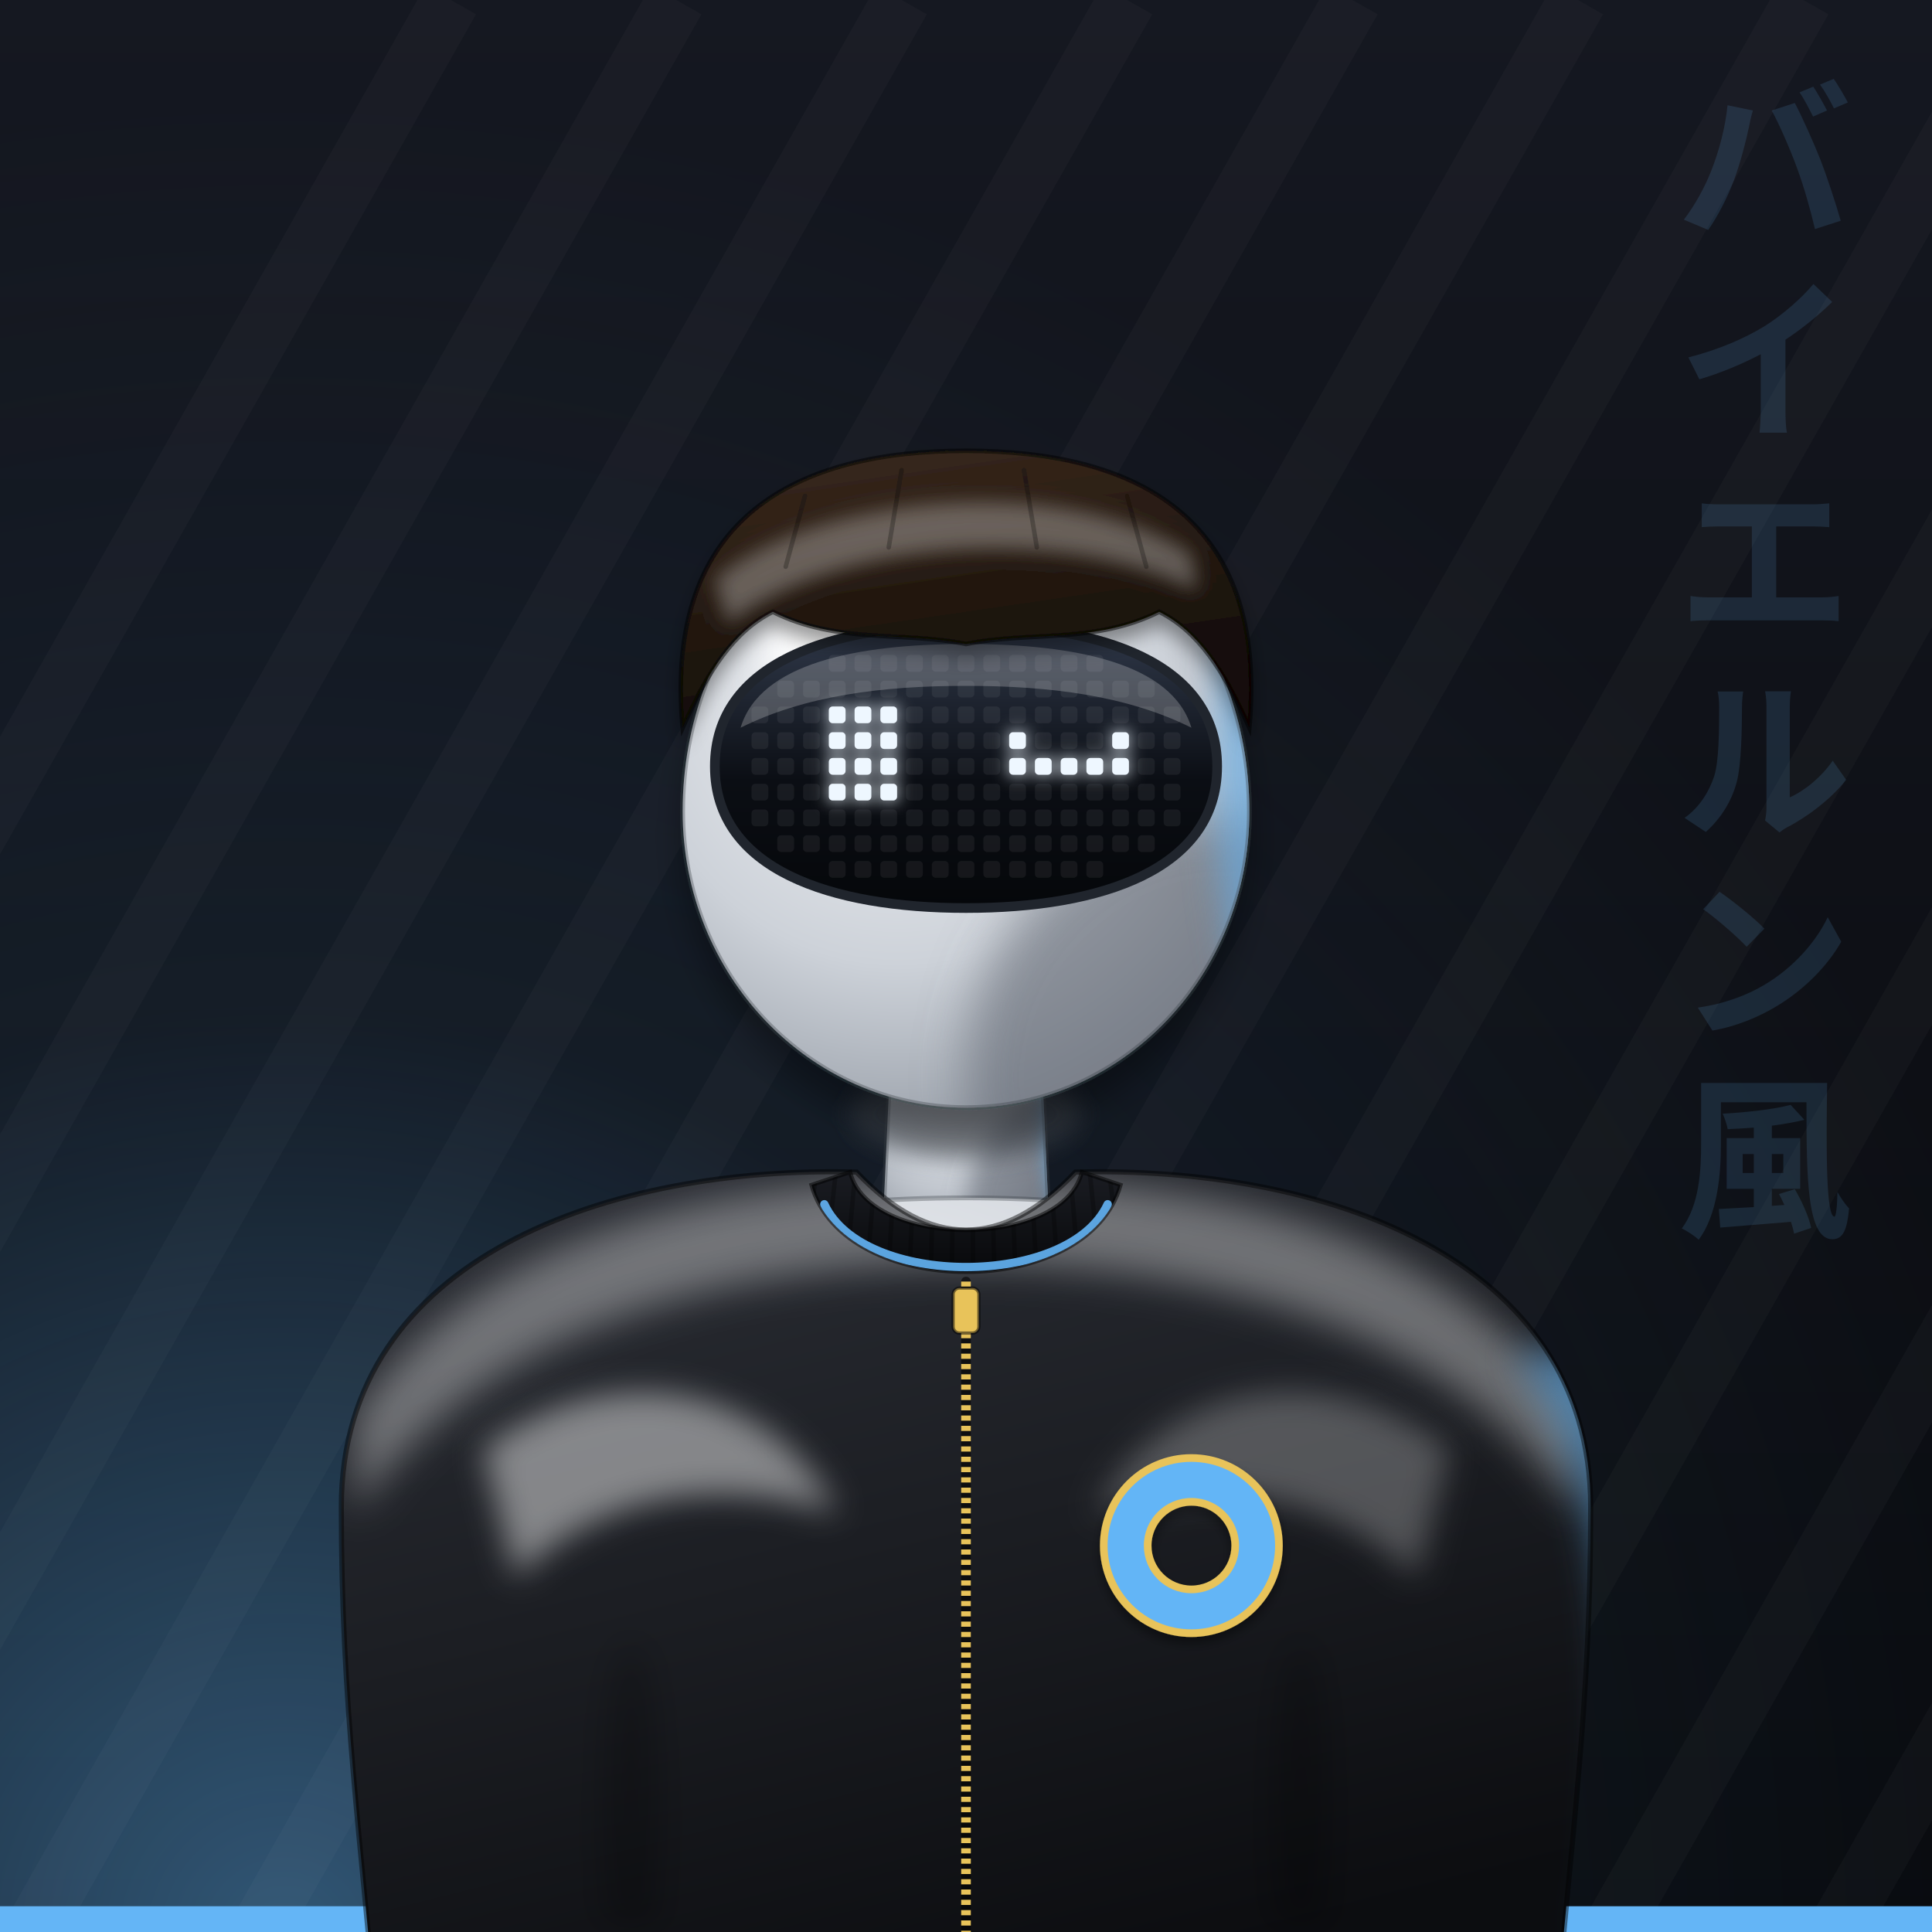
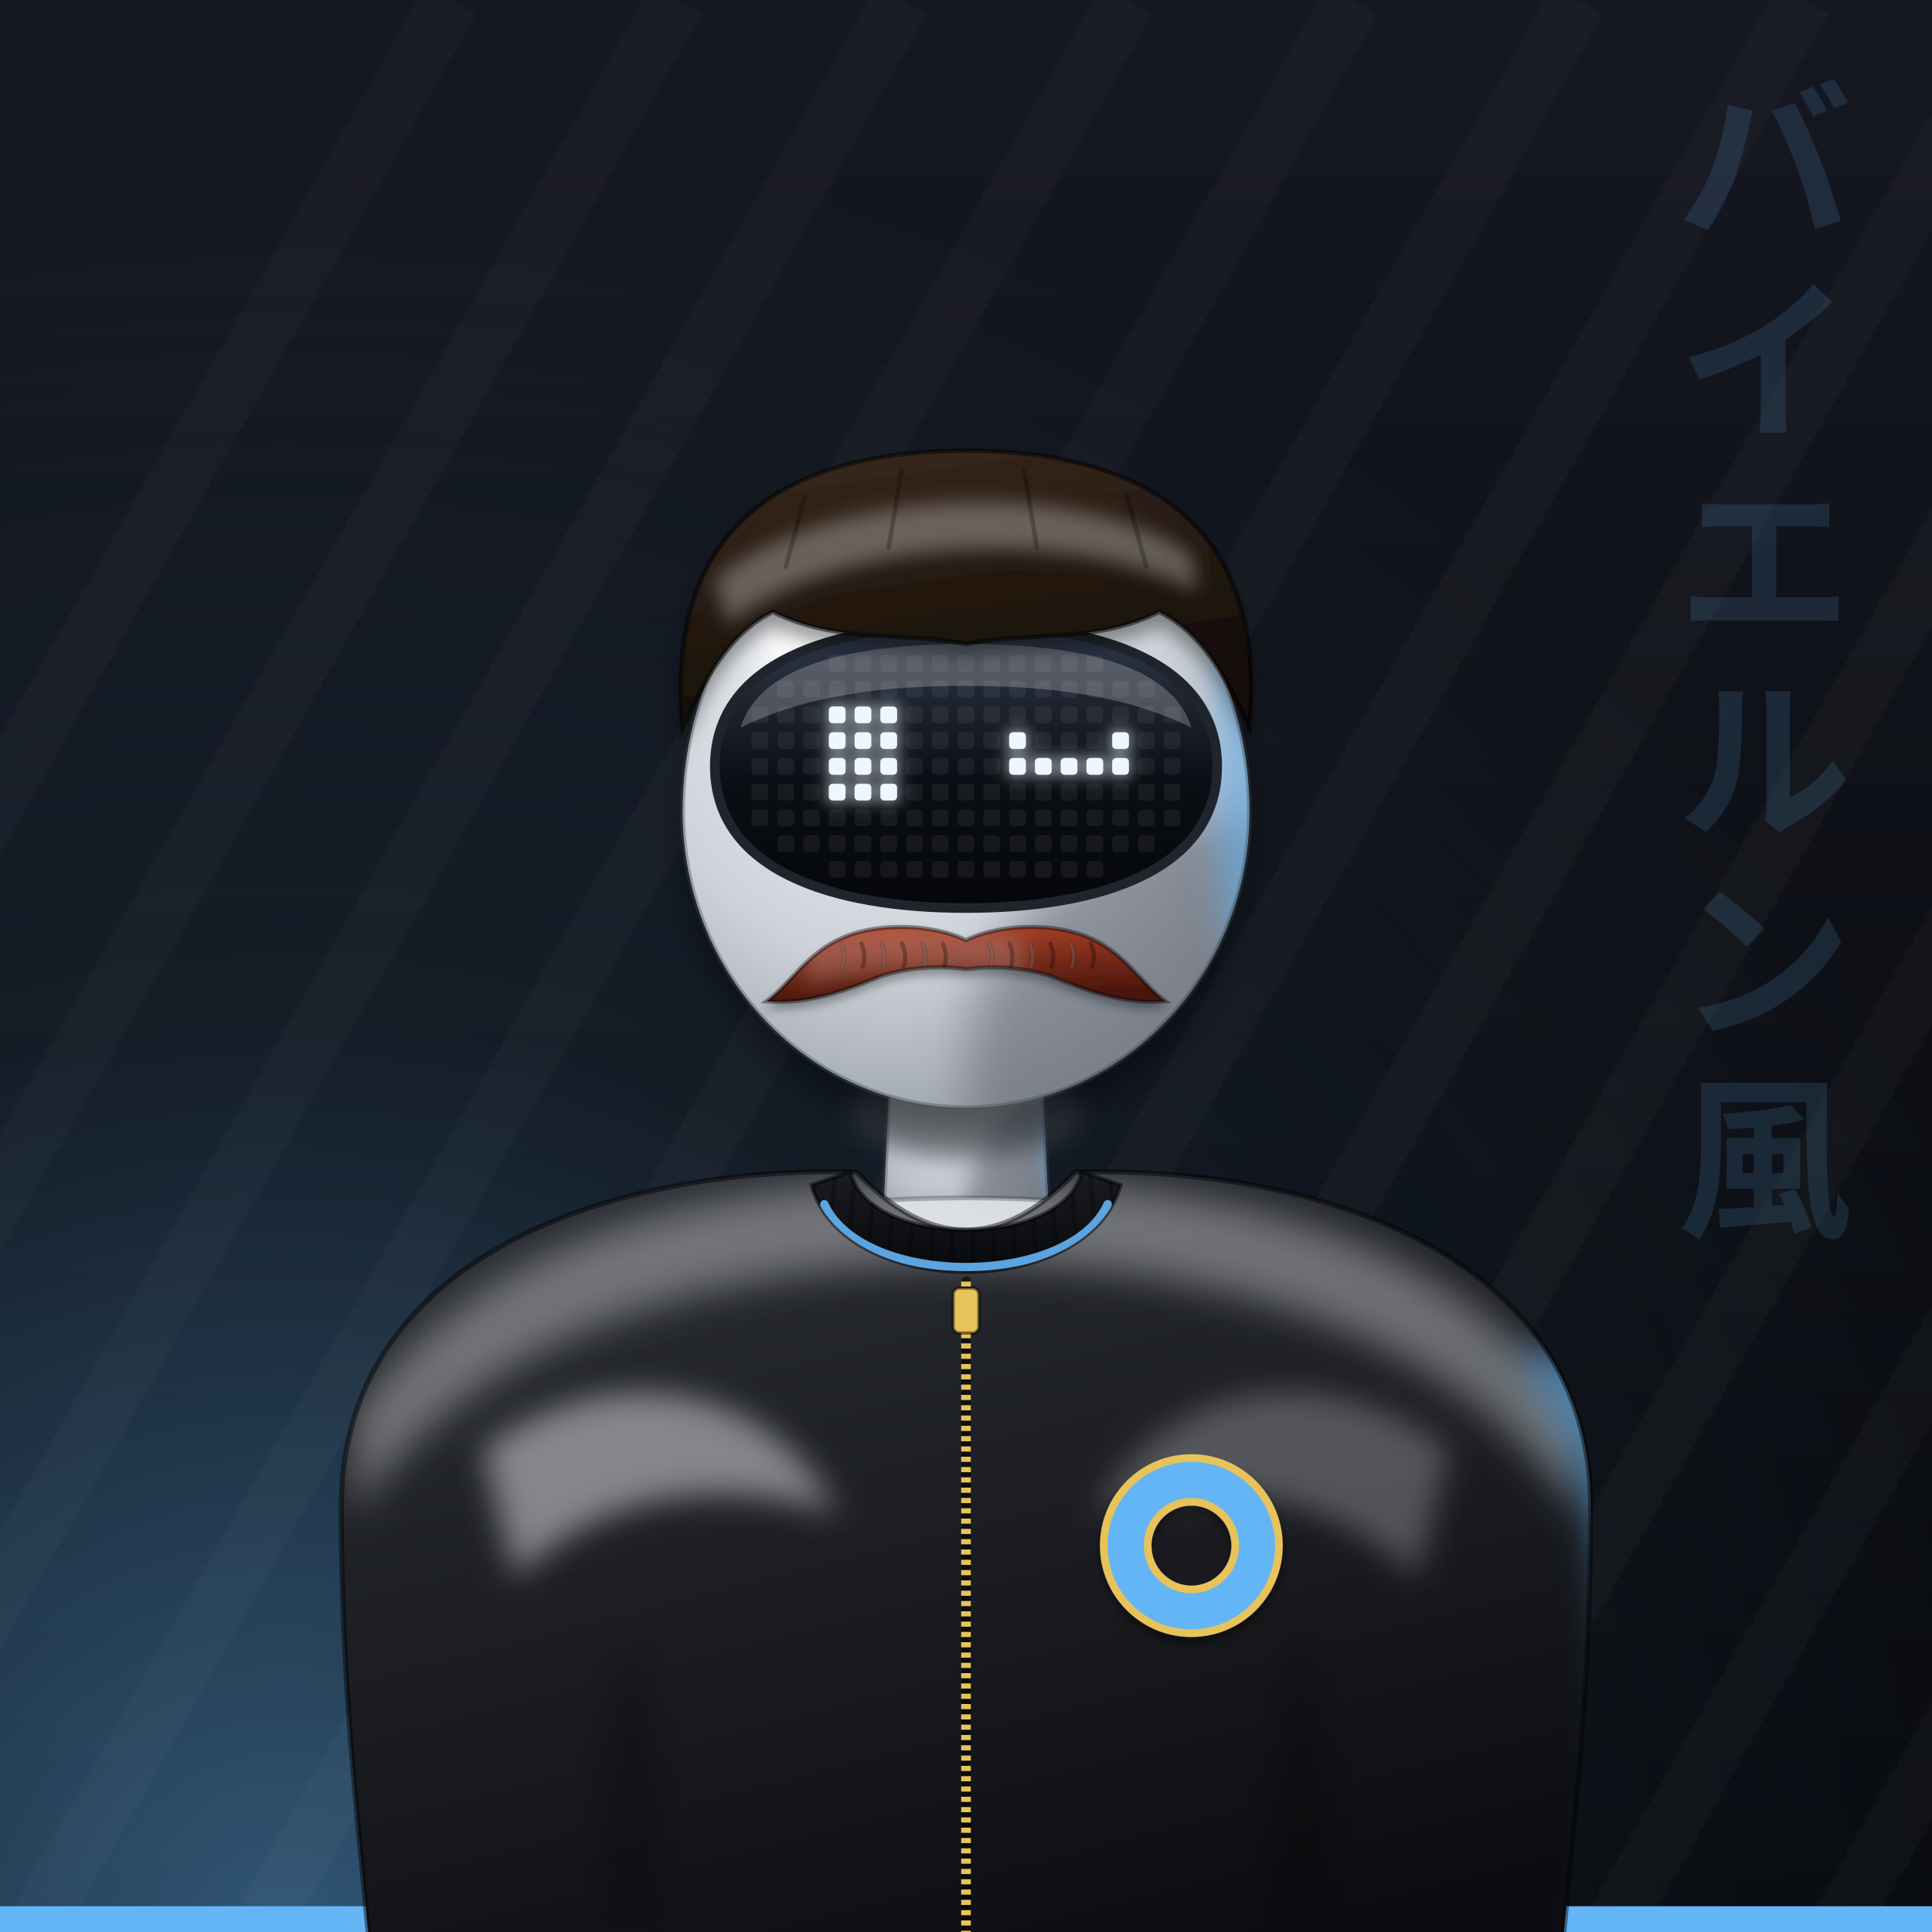
<svg xmlns="http://www.w3.org/2000/svg" viewBox="0 0 600 600" width="600" height="600">
  <defs>
    <linearGradient id="lg00001" x1="0" y1="0" x2="0" y2="1">
      <stop offset="0" stop-color="#151821" stop-opacity="1" />
      <stop offset="1" stop-color="#07080b" stop-opacity="1" />
    </linearGradient>
    <radialGradient id="rg00002" cx="0.15" cy="1" r="0.95">
      <stop offset="0" stop-color="#64b5f6" stop-opacity="0.45" />
      <stop offset="0.5" stop-color="#64b5f6" stop-opacity="0.08" />
      <stop offset="1" stop-color="#64b5f6" stop-opacity="0" />
    </radialGradient>
    <linearGradient id="lg00003" x1="0" y1="0" x2="0.3" y2="1">
      <stop offset="0" stop-color="#3b2a1e" stop-opacity="1" />
      <stop offset="1" stop-color="#120c07" stop-opacity="1" />
    </linearGradient>
    <filter id="b5" x="-50%" y="-50%" width="200%" height="200%">
      <feGaussianBlur stdDeviation="3.0" />
    </filter>
    <filter id="b8" x="-50%" y="-50%" width="200%" height="200%">
      <feGaussianBlur stdDeviation="4.8" />
    </filter>
    <clipPath id="cp00006">
      <path d="M212,196 C206,130 248,110 300,110 C352,110 394,130 388,196 C380,178 372,166 360,160 C340,170 320,166 300,170 C280,166 260,170 240,160 C228,166 220,178 212,196 Z" />
    </clipPath>
    <filter id="ds00008" x="-30%" y="-30%" width="160%" height="160%">
      <feDropShadow dx="0" dy="4" stdDeviation="3.0" flood-opacity="0.4" />
    </filter>
    <clipPath id="cp00009">
      <path d="M278,296 L322,296 L326,384 L274,384 Z" />
    </clipPath>
    <radialGradient id="rg00010" cx="0.38" cy="0.3" r="0.85">
      <stop offset="0" stop-color="#f6f7f9" stop-opacity="1" />
      <stop offset="0.55" stop-color="#cdd2d9" stop-opacity="1" />
      <stop offset="1" stop-color="#8a919b" stop-opacity="1" />
    </radialGradient>
    <filter id="b6" x="-50%" y="-50%" width="200%" height="200%">
      <feGaussianBlur stdDeviation="3.6" />
    </filter>
    <filter id="b4" x="-50%" y="-50%" width="200%" height="200%">
      <feGaussianBlur stdDeviation="2.4" />
    </filter>
    <filter id="b2" x="-50%" y="-50%" width="200%" height="200%">
      <feGaussianBlur stdDeviation="1.2" />
    </filter>
    <clipPath id="cp00016">
      <path d="M118,480 C118,402 205,372 300,372 C395,372 482,402 482,480 C482,542 476,582 470,640 L130,640 C124,582 118,542 118,480 Z" />
    </clipPath>
    <radialGradient id="rg00017" cx="0.38" cy="0.3" r="0.85">
      <stop offset="0" stop-color="#f6f7f9" stop-opacity="1" />
      <stop offset="0.55" stop-color="#cdd2d9" stop-opacity="1" />
      <stop offset="1" stop-color="#8a919b" stop-opacity="1" />
    </radialGradient>
    <filter id="b26.0" x="-50%" y="-50%" width="200%" height="200%">
      <feGaussianBlur stdDeviation="15.6" />
    </filter>
    <filter id="b20.22222222222222" x="-50%" y="-50%" width="200%" height="200%">
      <feGaussianBlur stdDeviation="12.133" />
    </filter>
    <filter id="b18.2" x="-50%" y="-50%" width="200%" height="200%">
      <feGaussianBlur stdDeviation="10.92" />
    </filter>
    <clipPath id="cp00022">
      <path d="M106,468 C106,390 190,362 266,364 Q300,400 334,364 C410,362 494,390 494,468 C494,530 488,570 482,640 L118,640 C112,570 106,530 106,468 Z" />
    </clipPath>
    <linearGradient id="lg00023" x1="0" y1="0" x2="0.35" y2="1">
      <stop offset="0" stop-color="#2c2f36" stop-opacity="1" />
      <stop offset="1" stop-color="#0c0d10" stop-opacity="1" />
    </linearGradient>
    <filter id="b10" x="-50%" y="-50%" width="200%" height="200%">
      <feGaussianBlur stdDeviation="6.0" />
    </filter>
    <filter id="b9" x="-50%" y="-50%" width="200%" height="200%">
      <feGaussianBlur stdDeviation="5.4" />
    </filter>
    <clipPath id="cp00028">
      <path d="M106,468 C106,390 190,362 266,364 Q300,400 334,364 C410,362 494,390 494,468 C494,530 488,570 482,640 L118,640 C112,570 106,530 106,468 Z" />
    </clipPath>
    <linearGradient id="lg00031" x1="0" y1="0" x2="0" y2="1">
      <stop offset="0" stop-color="#1a1c22" stop-opacity="1" />
      <stop offset="1" stop-color="#08090b" stop-opacity="1" />
    </linearGradient>
    <clipPath id="cp00032">
      <path d="M252,368 C262,404 338,404 348,368 L336,364 C330,388 270,388 264,364 Z" />
    </clipPath>
    <filter id="ds00034" x="-30%" y="-30%" width="160%" height="160%">
      <feDropShadow dx="0" dy="2" stdDeviation="1.5" flood-opacity="0.4" />
    </filter>
    <clipPath id="cp00035">
      <path d="M300,122 C348.6,122 388,166.8 388,222 C388,272.8 348.6,314 300,314 C251.4,314 212,272.8 212,222 C212,166.8 251.4,122 300,122 Z" />
    </clipPath>
    <radialGradient id="rg00036" cx="0.38" cy="0.3" r="0.85">
      <stop offset="0" stop-color="#f6f7f9" stop-opacity="1" />
      <stop offset="0.55" stop-color="#cdd2d9" stop-opacity="1" />
      <stop offset="1" stop-color="#8a919b" stop-opacity="1" />
    </radialGradient>
    <filter id="b12.571428571428571" x="-50%" y="-50%" width="200%" height="200%">
      <feGaussianBlur stdDeviation="7.543" />
    </filter>
    <filter id="b9.777777777777779" x="-50%" y="-50%" width="200%" height="200%">
      <feGaussianBlur stdDeviation="5.867" />
    </filter>
    <filter id="b8.8" x="-50%" y="-50%" width="200%" height="200%">
      <feGaussianBlur stdDeviation="5.28" />
    </filter>
    <filter id="ds00042" x="-30%" y="-30%" width="160%" height="160%">
      <feDropShadow dx="0" dy="8" stdDeviation="5.0" flood-opacity="0.35" />
    </filter>
-     <linearGradient id="lg00043" x1="0" y1="0" x2="0" y2="1">
+     <linearGradient id="lg00043" x1="0" y1="0" x2="0.2" y2="1">
+       <stop offset="0" stop-color="#b0432a" stop-opacity="1" />
+       <stop offset="1" stop-color="#4a160b" stop-opacity="1" />
+     </linearGradient>
+     <clipPath id="cp00046">
+       <path d="M300,262 C290,257 272,256 260,262 C250,267 245,276 238,281 C252,282 264,277 274,273 C284,270 293,270 300,271 C307,270 316,270 326,273 C336,277 348,282 362,281 C355,276 350,267 340,262 C328,256 310,257 300,262 Z" />
+     </clipPath>
+     <filter id="ds00048" x="-30%" y="-30%" width="160%" height="160%">
+       <feDropShadow dx="0" dy="2" stdDeviation="1.5" flood-opacity="0.35" />
+     </filter>
+     <linearGradient id="lg00049" x1="0" y1="0" x2="0" y2="1">
      <stop offset="0" stop-color="#30394a" stop-opacity="1" />
      <stop offset="0.55" stop-color="#0b0e14" stop-opacity="1" />
      <stop offset="1" stop-color="#05070a" stop-opacity="1" />
    </linearGradient>
-     <filter id="fxglowled00044f" x="-20%" y="-20%" width="140%" height="140%">
+     <filter id="fxglowled00050f" x="-20%" y="-20%" width="140%" height="140%">
      <feGaussianBlur stdDeviation="2.5" result="b" />
      <feMerge>
        <feMergeNode in="b" />
        <feMergeNode in="SourceGraphic" />
      </feMerge>
    </filter>
-     <clipPath id="cp00045">
+     <clipPath id="cp00051">
      <path d="M222,208 C222,176 258,164 300,164 C342,164 378,176 378,208 C378,240 342,252 300,252 C258,252 222,240 222,208 Z" />
    </clipPath>
  </defs>
  <g id="Hintergrund">
    <rect width="600" height="600" fill="url(#lg00001)" />
    <rect width="600" height="600" fill="url(#rg00002)" />
    <path d="M-200,600 L140,0" stroke="#ffffff" stroke-opacity=".025" stroke-width="18" />
    <path d="M-130,600 L210,0" stroke="#ffffff" stroke-opacity=".025" stroke-width="18" />
    <path d="M-60,600 L280,0" stroke="#ffffff" stroke-opacity=".025" stroke-width="18" />
    <path d="M10,600 L350,0" stroke="#ffffff" stroke-opacity=".025" stroke-width="18" />
    <path d="M80,600 L420,0" stroke="#ffffff" stroke-opacity=".025" stroke-width="18" />
    <path d="M150,600 L490,0" stroke="#ffffff" stroke-opacity=".025" stroke-width="18" />
    <path d="M220,600 L560,0" stroke="#ffffff" stroke-opacity=".025" stroke-width="18" />
    <path d="M290,600 L630,0" stroke="#ffffff" stroke-opacity=".025" stroke-width="18" />
    <path d="M360,600 L700,0" stroke="#ffffff" stroke-opacity=".025" stroke-width="18" />
    <path d="M430,600 L770,0" stroke="#ffffff" stroke-opacity=".025" stroke-width="18" />
    <path d="M500,600 L840,0" stroke="#ffffff" stroke-opacity=".025" stroke-width="18" />
    <path d="M570,600 L910,0" stroke="#ffffff" stroke-opacity=".025" stroke-width="18" />
    <path d="M640,600 L980,0" stroke="#ffffff" stroke-opacity=".025" stroke-width="18" />
    <path d="M710,600 L1050,0" stroke="#ffffff" stroke-opacity=".025" stroke-width="18" />
    <text x="548" y="70" text-anchor="middle" font-size="54" font-weight="700" font-family="Yu Gothic, Meiryo, Noto Sans JP, sans-serif" fill="#64b5f6" fill-opacity=".14">バ</text>
    <text x="548" y="132" text-anchor="middle" font-size="54" font-weight="700" font-family="Yu Gothic, Meiryo, Noto Sans JP, sans-serif" fill="#64b5f6" fill-opacity=".14">イ</text>
    <text x="548" y="194" text-anchor="middle" font-size="54" font-weight="700" font-family="Yu Gothic, Meiryo, Noto Sans JP, sans-serif" fill="#64b5f6" fill-opacity=".14">エ</text>
    <text x="548" y="256" text-anchor="middle" font-size="54" font-weight="700" font-family="Yu Gothic, Meiryo, Noto Sans JP, sans-serif" fill="#64b5f6" fill-opacity=".14">ル</text>
    <text x="548" y="318" text-anchor="middle" font-size="54" font-weight="700" font-family="Yu Gothic, Meiryo, Noto Sans JP, sans-serif" fill="#64b5f6" fill-opacity=".14">ン</text>
    <text x="548" y="380" text-anchor="middle" font-size="54" font-weight="700" font-family="Yu Gothic, Meiryo, Noto Sans JP, sans-serif" fill="#64b5f6" fill-opacity=".14">風</text>
    <rect y="592" width="600" height="8" fill="#64b5f6" />
  </g>
  <g id="Koerper">
    <path d="M278,296 L322,296 L326,384 L274,384 Z" fill="url(#rg00010)" />
    <g clip-path="url(#cp00009)">
      <path id="fxblur00011" d="M323.4,342.6 C336.3,342.6 346.8,359.2 346.8,379.6 C346.8,400 336.3,416.6 323.4,416.6 C310.5,416.6 300,400 300,379.6 C300,359.2 310.5,342.6 323.4,342.6 Z" fill="#5b626d" opacity="0.55" filter="url(#b6)" />
      <path id="fxblur00012" d="M291.7,307.4 C297.4,307.4 302.1,312.6 302.1,318.9 C302.1,325.2 297.4,330.3 291.7,330.3 C285.9,330.3 281.3,325.2 281.3,318.9 C281.3,312.6 285.9,307.4 291.7,307.4 Z" fill="#ffffff" opacity="0.9" filter="url(#b4)" />
      <path id="fxblur00013" d="M289.6,310.1 C291.3,310.1 292.7,311.7 292.7,313.6 C292.7,315.5 291.3,317.1 289.6,317.1 C287.9,317.1 286.5,315.5 286.5,313.6 C286.5,311.7 287.9,310.1 289.6,310.1 Z" fill="#ffffff" opacity="1" filter="url(#b2)" />
      <path id="fxblur00014" d="M330.2,291.6 C334.2,291.6 337.4,311.3 337.4,335.6 C337.4,359.9 334.2,379.6 330.2,379.6 C326.1,379.6 322.9,359.9 322.9,335.6 C322.9,311.3 326.1,291.6 330.2,291.6 Z" fill="#64b5f6" opacity="0.55" filter="url(#b4)" />
    </g>
    <path d="M278,296 L322,296 L326,384 L274,384 Z" fill="none" stroke="#3a3f47" stroke-opacity=".35" stroke-width="1.5" />
    <path id="fxblur00015" d="M300,332 C319.9,332 336,338.3 336,346 C336,353.7 319.9,360 300,360 C280.1,360 264,353.7 264,346 C264,338.3 280.1,332 300,332 Z" fill="#3a3f47" opacity="0.6" filter="url(#b6)" />
    <path d="M118,480 C118,402 205,372 300,372 C395,372 482,402 482,480 C482,542 476,582 470,640 L130,640 C124,582 118,542 118,480 Z" fill="url(#rg00017)" />
    <g clip-path="url(#cp00016)">
      <path id="fxblur00018" d="M463.8,514 C554.3,514 627.6,564.4 627.6,626.6 C627.6,688.8 554.3,739.2 463.8,739.2 C373.3,739.2 300,688.8 300,626.6 C300,564.4 373.3,514 463.8,514 Z" fill="#5b626d" opacity="0.55" filter="url(#b26.0)" />
      <path id="fxblur00019" d="M241.8,406.8 C282,406.8 314.6,422.4 314.6,441.7 C314.6,460.9 282,476.5 241.8,476.5 C201.6,476.5 169,460.9 169,441.7 C169,422.4 201.6,406.8 241.8,406.8 Z" fill="#ffffff" opacity="0.9" filter="url(#b20.22222222222222)" />
      <path id="fxblur00020" d="M227.2,414.9 C239.3,414.9 249,419.7 249,425.6 C249,431.5 239.3,436.3 227.2,436.3 C215.1,436.3 205.4,431.5 205.4,425.6 C205.4,419.7 215.1,414.9 227.2,414.9 Z" fill="#ffffff" opacity="1" filter="url(#b2)" />
      <path id="fxblur00021" d="M511.1,358.6 C539.3,358.6 562.1,418.6 562.1,492.6 C562.1,566.6 539.3,626.6 511.1,626.6 C483,626.6 460.2,566.6 460.2,492.6 C460.2,418.6 483,358.6 511.1,358.6 Z" fill="#64b5f6" opacity="0.55" filter="url(#b18.2)" />
    </g>
    <path d="M118,480 C118,402 205,372 300,372 C395,372 482,402 482,480 C482,542 476,582 470,640 L130,640 C124,582 118,542 118,480 Z" fill="none" stroke="#3a3f47" stroke-opacity=".35" stroke-width="1.5" />
  </g>
  <g id="Oberteil">
    <path d="M106,468 C106,390 190,362 266,364 Q300,400 334,364 C410,362 494,390 494,468 C494,530 488,570 482,640 L118,640 C112,570 106,530 106,468 Z" fill="url(#lg00023)" />
    <g clip-path="url(#cp00022)">
      <path id="fxblur00024" d="M110,470 C150,410 230,392 300,392 C370,392 450,410 490,470 L490,440 C450,380 370,366 300,366 C230,366 150,380 110,440 Z" fill="#ffffff" opacity="0.35" filter="url(#b10)" />
      <path id="fxblur00025" d="M196,510 C201,510 205,536.9 205,570 C205,603.1 201,630 196,630 C191,630 187,603.1 187,570 C187,536.9 191,510 196,510 Z" fill="#000000" opacity="0.22" filter="url(#b9)" />
      <path id="fxblur00026" d="M404,510 C409,510 413,536.9 413,570 C413,603.1 409,630 404,630 C399,630 395,603.1 395,570 C395,536.9 399,510 404,510 Z" fill="#000000" opacity="0.22" filter="url(#b9)" />
      <path id="fxblur00027" d="M470,420 C510,470 505,560 490,640 L520,640 L520,420 Z" fill="#64b5f6" opacity="0.6" filter="url(#b10)" />
    </g>
    <path d="M106,468 C106,390 190,362 266,364 Q300,400 334,364 C410,362 494,390 494,468 C494,530 488,570 482,640 L118,640 C112,570 106,530 106,468 Z" fill="none" stroke="#000" stroke-opacity=".45" stroke-width="1.6" />
    <g clip-path="url(#cp00028)">
      <path id="fxblur00029" d="M150,450 C190,420 240,430 260,470 C230,460 190,460 160,490 Z" fill="#ffffff" opacity="0.45" filter="url(#b8)" />
      <path id="fxblur00030" d="M450,450 C410,420 360,430 340,470 C370,460 410,460 440,490 Z" fill="#ffffff" opacity="0.25" filter="url(#b8)" />
    </g>
    <path d="M252,368 C262,404 338,404 348,368 L336,364 C330,388 270,388 264,364 Z" fill="url(#lg00031)" stroke="#000" stroke-opacity=".5" stroke-width="1.3" />
    <g clip-path="url(#cp00032)">
      <path d="M254,360 L248.48,404" fill="none" stroke="#000" stroke-opacity="0.25" stroke-width="1.4" stroke-linecap="round" stroke-linejoin="round" />
      <path d="M260,360 L255.2,404" fill="none" stroke="#000" stroke-opacity="0.25" stroke-width="1.4" stroke-linecap="round" stroke-linejoin="round" />
      <path d="M266,360 L261.92,404" fill="none" stroke="#000" stroke-opacity="0.25" stroke-width="1.4" stroke-linecap="round" stroke-linejoin="round" />
      <path d="M272,360 L268.64,404" fill="none" stroke="#000" stroke-opacity="0.25" stroke-width="1.4" stroke-linecap="round" stroke-linejoin="round" />
      <path d="M278,360 L275.36,404" fill="none" stroke="#000" stroke-opacity="0.25" stroke-width="1.4" stroke-linecap="round" stroke-linejoin="round" />
      <path d="M284,360 L282.08,404" fill="none" stroke="#000" stroke-opacity="0.25" stroke-width="1.4" stroke-linecap="round" stroke-linejoin="round" />
      <path d="M290,360 L288.8,404" fill="none" stroke="#000" stroke-opacity="0.25" stroke-width="1.4" stroke-linecap="round" stroke-linejoin="round" />
      <path d="M296,360 L295.52,404" fill="none" stroke="#000" stroke-opacity="0.25" stroke-width="1.4" stroke-linecap="round" stroke-linejoin="round" />
      <path d="M302,360 L302.24,404" fill="none" stroke="#000" stroke-opacity="0.25" stroke-width="1.4" stroke-linecap="round" stroke-linejoin="round" />
      <path d="M308,360 L308.96,404" fill="none" stroke="#000" stroke-opacity="0.25" stroke-width="1.4" stroke-linecap="round" stroke-linejoin="round" />
      <path d="M314,360 L315.68,404" fill="none" stroke="#000" stroke-opacity="0.25" stroke-width="1.4" stroke-linecap="round" stroke-linejoin="round" />
      <path d="M320,360 L322.4,404" fill="none" stroke="#000" stroke-opacity="0.25" stroke-width="1.4" stroke-linecap="round" stroke-linejoin="round" />
      <path d="M326,360 L329.12,404" fill="none" stroke="#000" stroke-opacity="0.25" stroke-width="1.4" stroke-linecap="round" stroke-linejoin="round" />
      <path d="M332,360 L335.84,404" fill="none" stroke="#000" stroke-opacity="0.25" stroke-width="1.4" stroke-linecap="round" stroke-linejoin="round" />
      <path d="M338,360 L342.56,404" fill="none" stroke="#000" stroke-opacity="0.25" stroke-width="1.4" stroke-linecap="round" stroke-linejoin="round" />
      <path d="M344,360 L349.28,404" fill="none" stroke="#000" stroke-opacity="0.25" stroke-width="1.4" stroke-linecap="round" stroke-linejoin="round" />
      <path d="M256,374 C268,400 332,400 344,374" fill="none" stroke="#64b5f6" stroke-opacity="0.9" stroke-width="2.6" stroke-linecap="round" stroke-linejoin="round" />
    </g>
    <path d="M300,398 L300,640" fill="none" stroke="#000" stroke-opacity="0.55" stroke-width="3" stroke-linecap="round" stroke-linejoin="round" />
    <path d="M300,398 L300,640" stroke="#e8c35a" stroke-width="3" stroke-dasharray="1.6 1.6" fill="none" />
    <rect x="296" y="400" width="8" height="14" rx="2" fill="#e8c35a" stroke="#000" stroke-opacity=".5" />
    <path d="M160,618 C230,630 370,630 440,618 L440,640 L160,640 Z" fill="#14161b" />
    <path d="M160,624 C230,636 370,636 440,624" fill="none" stroke="#64b5f6" stroke-opacity="1" stroke-width="2.4" stroke-linecap="round" stroke-linejoin="round" />
  </g>
  <g id="Abzeichen">
    <g id="fxds00033" filter="url(#ds00034)">
      <path d="M0,-8 A8,8 0 1 1 -0.01,-8 Z M0,-4 A4,4 0 1 0 0.01,-4 Z" transform="translate(370 480) scale(3.4)" fill="#64b5f6" stroke="#e8c35a" stroke-width="0.7" fill-rule="evenodd" />
    </g>
  </g>
  <g id="Kopf" transform="translate(0,30)">
    <g id="fxds00041" filter="url(#ds00042)">
      <path d="M300,122 C348.6,122 388,166.8 388,222 C388,272.8 348.6,314 300,314 C251.4,314 212,272.8 212,222 C212,166.8 251.4,122 300,122 Z" fill="url(#rg00036)" />
      <g clip-path="url(#cp00035)">
        <path id="fxblur00037" d="M379.2,223.8 C422.9,223.8 458.4,259.9 458.4,304.4 C458.4,348.9 422.9,385 379.2,385 C335.5,385 300,348.9 300,304.4 C300,259.9 335.5,223.8 379.2,223.8 Z" fill="#5b626d" opacity="0.55" filter="url(#b12.571428571428571)" />
        <path id="fxblur00038" d="M271.8,147 C291.3,147 307,158.1 307,171.9 C307,185.7 291.3,196.9 271.8,196.9 C252.4,196.9 236.6,185.7 236.6,171.9 C236.6,158.1 252.4,147 271.8,147 Z" fill="#ffffff" opacity="0.9" filter="url(#b9.777777777777779)" />
        <path id="fxblur00039" d="M264.8,152.7 C270.6,152.7 275.4,156.2 275.4,160.4 C275.4,164.6 270.6,168.1 264.8,168.1 C259,168.1 254.2,164.6 254.2,160.4 C254.2,156.2 259,152.7 264.8,152.7 Z" fill="#ffffff" opacity="1" filter="url(#b2)" />
        <path id="fxblur00040" d="M402.1,112.4 C415.7,112.4 426.7,155.4 426.7,208.4 C426.7,261.4 415.7,304.4 402.1,304.4 C388.5,304.4 377.4,261.4 377.4,208.4 C377.4,155.4 388.5,112.4 402.1,112.4 Z" fill="#64b5f6" opacity="0.55" filter="url(#b8.8)" />
      </g>
      <path d="M300,122 C348.6,122 388,166.8 388,222 C388,272.8 348.6,314 300,314 C251.4,314 212,272.8 212,222 C212,166.8 251.4,122 300,122 Z" fill="none" stroke="#3a3f47" stroke-opacity=".35" stroke-width="1.5" />
    </g>
  </g>
+   <g id="Bart" transform="translate(0,30)">
+     <g id="fxds00047" filter="url(#ds00048)">
+       <path d="M300,262 C290,257 272,256 260,262 C250,267 245,276 238,281 C252,282 264,277 274,273 C284,270 293,270 300,271 C307,270 316,270 326,273 C336,277 348,282 362,281 C355,276 350,267 340,262 C328,256 310,257 300,262 Z" fill="url(#lg00043)" />
+       <g clip-path="url(#cp00046)">
+         <path id="fxblur00044" d="M250,262 C270,256 300,256 318,262 L318,276 C300,270 270,270 250,276 Z" fill="#ffffff" opacity="0.18" filter="url(#b5)" />
+         <path id="fxblur00045" d="M372,214 C398,246 394,290 360,320 L420,330 L420,200 Z" fill="#64b5f6" opacity="0.28" filter="url(#b8)" />
+         <path d="M261.2,263 q1.6,4 0.4,7.2" fill="none" stroke="#000" stroke-opacity="0.28" stroke-width="1.3" stroke-linecap="round" stroke-linejoin="round" />
+         <path d="M267.5,263 q1.6,4 0.4,7.2" fill="none" stroke="#000" stroke-opacity="0.28" stroke-width="1.3" stroke-linecap="round" stroke-linejoin="round" />
+         <path d="M273.8,263 q1.6,4 0.4,7.2" fill="none" stroke="#000" stroke-opacity="0.28" stroke-width="1.3" stroke-linecap="round" stroke-linejoin="round" />
+         <path d="M280.2,263 q1.6,4 0.4,7.2" fill="none" stroke="#000" stroke-opacity="0.28" stroke-width="1.3" stroke-linecap="round" stroke-linejoin="round" />
+         <path d="M286.5,263 q1.6,4 0.4,7.2" fill="none" stroke="#000" stroke-opacity="0.28" stroke-width="1.3" stroke-linecap="round" stroke-linejoin="round" />
+         <path d="M292.8,263 q1.6,4 0.4,7.2" fill="none" stroke="#000" stroke-opacity="0.28" stroke-width="1.3" stroke-linecap="round" stroke-linejoin="round" />
+         <path d="M307.2,263 q1.6,4 0.4,7.2" fill="none" stroke="#000" stroke-opacity="0.28" stroke-width="1.3" stroke-linecap="round" stroke-linejoin="round" />
+         <path d="M313.5,263 q1.6,4 0.4,7.2" fill="none" stroke="#000" stroke-opacity="0.28" stroke-width="1.3" stroke-linecap="round" stroke-linejoin="round" />
+         <path d="M319.8,263 q1.6,4 0.4,7.2" fill="none" stroke="#000" stroke-opacity="0.28" stroke-width="1.3" stroke-linecap="round" stroke-linejoin="round" />
+         <path d="M326.2,263 q1.6,4 0.4,7.2" fill="none" stroke="#000" stroke-opacity="0.28" stroke-width="1.3" stroke-linecap="round" stroke-linejoin="round" />
+         <path d="M332.5,263 q1.6,4 0.4,7.2" fill="none" stroke="#000" stroke-opacity="0.28" stroke-width="1.3" stroke-linecap="round" stroke-linejoin="round" />
+         <path d="M338.8,263 q1.6,4 0.4,7.2" fill="none" stroke="#000" stroke-opacity="0.28" stroke-width="1.3" stroke-linecap="round" stroke-linejoin="round" />
+         <path d="M261.2,263 q1.6,4 0.4,7.2" fill="none" stroke="#ffffff" stroke-opacity="0.16" stroke-width="1" stroke-linecap="round" stroke-linejoin="round" />
+         <path d="M273.8,263 q1.6,4 0.4,7.2" fill="none" stroke="#ffffff" stroke-opacity="0.16" stroke-width="1" stroke-linecap="round" stroke-linejoin="round" />
+         <path d="M286.5,263 q1.6,4 0.4,7.2" fill="none" stroke="#ffffff" stroke-opacity="0.16" stroke-width="1" stroke-linecap="round" stroke-linejoin="round" />
+         <path d="M307.2,263 q1.6,4 0.4,7.2" fill="none" stroke="#ffffff" stroke-opacity="0.16" stroke-width="1" stroke-linecap="round" stroke-linejoin="round" />
+         <path d="M319.8,263 q1.6,4 0.4,7.2" fill="none" stroke="#ffffff" stroke-opacity="0.16" stroke-width="1" stroke-linecap="round" stroke-linejoin="round" />
+         <path d="M332.5,263 q1.6,4 0.4,7.2" fill="none" stroke="#ffffff" stroke-opacity="0.16" stroke-width="1" stroke-linecap="round" stroke-linejoin="round" />
+       </g>
+       <path d="M300,262 C290,257 272,256 260,262 C250,267 245,276 238,281 C252,282 264,277 274,273 C284,270 293,270 300,271 C307,270 316,270 326,273 C336,277 348,282 362,281 C355,276 350,267 340,262 C328,256 310,257 300,262 Z" fill="none" stroke="#000" stroke-opacity=".38" stroke-width="1.3" />
+     </g>
+   </g>
  <g id="Visier" transform="translate(0,30)">
-     <path d="M222,208 C222,176 258,164 300,164 C342,164 378,176 378,208 C378,240 342,252 300,252 C258,252 222,240 222,208 Z" fill="url(#lg00043)" stroke="#20252d" stroke-width="3" />
+     <path d="M222,208 C222,176 258,164 300,164 C342,164 378,176 378,208 C378,240 342,252 300,252 C258,252 222,240 222,208 Z" fill="url(#lg00049)" stroke="#20252d" stroke-width="3" />
    <g fill="#ffffff" fill-opacity=".06">
      <rect x="257.4" y="173.4" width="5.2" height="5.2" rx="1.2" />
      <rect x="265.4" y="173.4" width="5.2" height="5.2" rx="1.2" />
      <rect x="273.4" y="173.4" width="5.2" height="5.2" rx="1.2" />
      <rect x="281.4" y="173.4" width="5.2" height="5.2" rx="1.2" />
      <rect x="289.4" y="173.4" width="5.2" height="5.2" rx="1.2" />
      <rect x="297.4" y="173.4" width="5.2" height="5.2" rx="1.2" />
      <rect x="305.4" y="173.4" width="5.2" height="5.2" rx="1.2" />
      <rect x="313.4" y="173.4" width="5.2" height="5.2" rx="1.2" />
      <rect x="321.4" y="173.4" width="5.2" height="5.2" rx="1.2" />
      <rect x="329.4" y="173.4" width="5.2" height="5.2" rx="1.2" />
      <rect x="337.4" y="173.4" width="5.2" height="5.2" rx="1.2" />
      <rect x="241.4" y="181.4" width="5.2" height="5.2" rx="1.2" />
      <rect x="249.4" y="181.4" width="5.2" height="5.2" rx="1.2" />
      <rect x="257.4" y="181.4" width="5.2" height="5.2" rx="1.2" />
      <rect x="265.4" y="181.4" width="5.2" height="5.2" rx="1.2" />
      <rect x="273.4" y="181.4" width="5.2" height="5.2" rx="1.2" />
      <rect x="281.4" y="181.4" width="5.2" height="5.2" rx="1.2" />
      <rect x="289.4" y="181.4" width="5.2" height="5.2" rx="1.2" />
      <rect x="297.4" y="181.4" width="5.2" height="5.2" rx="1.2" />
      <rect x="305.4" y="181.4" width="5.2" height="5.2" rx="1.2" />
      <rect x="313.4" y="181.4" width="5.2" height="5.2" rx="1.2" />
      <rect x="321.4" y="181.4" width="5.2" height="5.2" rx="1.2" />
      <rect x="329.4" y="181.4" width="5.2" height="5.2" rx="1.2" />
      <rect x="337.4" y="181.4" width="5.2" height="5.2" rx="1.2" />
      <rect x="345.4" y="181.4" width="5.2" height="5.2" rx="1.2" />
      <rect x="353.4" y="181.4" width="5.2" height="5.2" rx="1.2" />
      <rect x="233.4" y="189.4" width="5.2" height="5.2" rx="1.2" />
      <rect x="241.4" y="189.4" width="5.2" height="5.2" rx="1.2" />
      <rect x="249.4" y="189.4" width="5.2" height="5.2" rx="1.2" />
      <rect x="257.4" y="189.4" width="5.2" height="5.2" rx="1.2" />
      <rect x="265.4" y="189.4" width="5.2" height="5.2" rx="1.2" />
      <rect x="273.4" y="189.4" width="5.2" height="5.2" rx="1.2" />
      <rect x="281.4" y="189.4" width="5.2" height="5.2" rx="1.2" />
      <rect x="289.4" y="189.4" width="5.2" height="5.2" rx="1.2" />
      <rect x="297.4" y="189.4" width="5.2" height="5.2" rx="1.2" />
      <rect x="305.4" y="189.4" width="5.2" height="5.2" rx="1.2" />
      <rect x="313.4" y="189.4" width="5.2" height="5.2" rx="1.2" />
      <rect x="321.4" y="189.4" width="5.2" height="5.2" rx="1.2" />
      <rect x="329.4" y="189.4" width="5.2" height="5.2" rx="1.2" />
      <rect x="337.4" y="189.4" width="5.2" height="5.2" rx="1.2" />
      <rect x="345.4" y="189.4" width="5.2" height="5.2" rx="1.2" />
      <rect x="353.4" y="189.4" width="5.2" height="5.2" rx="1.2" />
      <rect x="361.4" y="189.4" width="5.2" height="5.2" rx="1.2" />
      <rect x="233.4" y="197.4" width="5.2" height="5.2" rx="1.2" />
      <rect x="241.4" y="197.4" width="5.2" height="5.2" rx="1.2" />
      <rect x="249.4" y="197.4" width="5.2" height="5.2" rx="1.2" />
      <rect x="257.4" y="197.4" width="5.2" height="5.2" rx="1.2" />
      <rect x="265.4" y="197.4" width="5.2" height="5.2" rx="1.2" />
      <rect x="273.4" y="197.4" width="5.2" height="5.2" rx="1.2" />
      <rect x="281.4" y="197.4" width="5.2" height="5.2" rx="1.2" />
      <rect x="289.4" y="197.4" width="5.2" height="5.2" rx="1.2" />
      <rect x="297.4" y="197.4" width="5.2" height="5.2" rx="1.2" />
      <rect x="305.4" y="197.4" width="5.2" height="5.2" rx="1.2" />
      <rect x="313.4" y="197.4" width="5.2" height="5.2" rx="1.2" />
      <rect x="321.4" y="197.4" width="5.2" height="5.2" rx="1.2" />
      <rect x="329.4" y="197.4" width="5.2" height="5.2" rx="1.2" />
      <rect x="337.4" y="197.4" width="5.2" height="5.2" rx="1.2" />
      <rect x="345.4" y="197.4" width="5.2" height="5.2" rx="1.2" />
      <rect x="353.4" y="197.4" width="5.2" height="5.2" rx="1.2" />
      <rect x="361.4" y="197.4" width="5.2" height="5.2" rx="1.2" />
      <rect x="233.4" y="205.4" width="5.2" height="5.2" rx="1.2" />
      <rect x="241.4" y="205.4" width="5.2" height="5.2" rx="1.2" />
      <rect x="249.4" y="205.4" width="5.2" height="5.2" rx="1.2" />
      <rect x="257.4" y="205.4" width="5.2" height="5.2" rx="1.2" />
      <rect x="265.4" y="205.4" width="5.2" height="5.2" rx="1.2" />
      <rect x="273.4" y="205.4" width="5.2" height="5.2" rx="1.2" />
      <rect x="281.4" y="205.4" width="5.2" height="5.2" rx="1.2" />
      <rect x="289.4" y="205.4" width="5.2" height="5.2" rx="1.2" />
      <rect x="297.4" y="205.4" width="5.2" height="5.2" rx="1.2" />
      <rect x="305.4" y="205.4" width="5.2" height="5.2" rx="1.2" />
      <rect x="313.4" y="205.4" width="5.2" height="5.2" rx="1.2" />
      <rect x="321.4" y="205.4" width="5.2" height="5.2" rx="1.2" />
      <rect x="329.4" y="205.4" width="5.2" height="5.2" rx="1.2" />
      <rect x="337.4" y="205.4" width="5.2" height="5.2" rx="1.2" />
      <rect x="345.4" y="205.4" width="5.2" height="5.2" rx="1.2" />
      <rect x="353.4" y="205.4" width="5.2" height="5.2" rx="1.2" />
      <rect x="361.4" y="205.4" width="5.2" height="5.2" rx="1.2" />
      <rect x="233.4" y="213.4" width="5.2" height="5.2" rx="1.2" />
      <rect x="241.4" y="213.4" width="5.2" height="5.2" rx="1.2" />
      <rect x="249.4" y="213.4" width="5.2" height="5.2" rx="1.2" />
      <rect x="257.4" y="213.4" width="5.2" height="5.2" rx="1.2" />
      <rect x="265.4" y="213.4" width="5.2" height="5.2" rx="1.2" />
      <rect x="273.4" y="213.4" width="5.2" height="5.2" rx="1.2" />
      <rect x="281.4" y="213.4" width="5.2" height="5.2" rx="1.2" />
      <rect x="289.4" y="213.4" width="5.2" height="5.2" rx="1.2" />
      <rect x="297.4" y="213.4" width="5.2" height="5.2" rx="1.2" />
      <rect x="305.4" y="213.4" width="5.2" height="5.2" rx="1.2" />
      <rect x="313.4" y="213.4" width="5.2" height="5.2" rx="1.2" />
      <rect x="321.4" y="213.4" width="5.2" height="5.2" rx="1.2" />
      <rect x="329.4" y="213.4" width="5.2" height="5.2" rx="1.2" />
      <rect x="337.4" y="213.4" width="5.2" height="5.2" rx="1.2" />
      <rect x="345.4" y="213.4" width="5.2" height="5.2" rx="1.2" />
      <rect x="353.4" y="213.4" width="5.2" height="5.2" rx="1.2" />
      <rect x="361.4" y="213.4" width="5.2" height="5.2" rx="1.2" />
      <rect x="233.4" y="221.4" width="5.2" height="5.2" rx="1.2" />
      <rect x="241.4" y="221.4" width="5.2" height="5.2" rx="1.2" />
      <rect x="249.4" y="221.4" width="5.2" height="5.2" rx="1.2" />
      <rect x="257.4" y="221.4" width="5.2" height="5.2" rx="1.2" />
      <rect x="265.4" y="221.4" width="5.2" height="5.2" rx="1.2" />
      <rect x="273.4" y="221.4" width="5.2" height="5.2" rx="1.2" />
      <rect x="281.4" y="221.4" width="5.2" height="5.2" rx="1.2" />
      <rect x="289.4" y="221.4" width="5.2" height="5.2" rx="1.2" />
      <rect x="297.4" y="221.4" width="5.2" height="5.2" rx="1.2" />
      <rect x="305.4" y="221.4" width="5.2" height="5.2" rx="1.2" />
      <rect x="313.4" y="221.4" width="5.2" height="5.2" rx="1.2" />
      <rect x="321.4" y="221.4" width="5.2" height="5.2" rx="1.2" />
      <rect x="329.4" y="221.4" width="5.2" height="5.2" rx="1.2" />
      <rect x="337.4" y="221.4" width="5.2" height="5.2" rx="1.2" />
      <rect x="345.4" y="221.4" width="5.2" height="5.2" rx="1.2" />
      <rect x="353.4" y="221.4" width="5.2" height="5.2" rx="1.2" />
      <rect x="361.4" y="221.4" width="5.2" height="5.2" rx="1.2" />
      <rect x="241.4" y="229.4" width="5.2" height="5.2" rx="1.2" />
      <rect x="249.4" y="229.4" width="5.2" height="5.2" rx="1.2" />
      <rect x="257.4" y="229.4" width="5.2" height="5.2" rx="1.2" />
      <rect x="265.4" y="229.4" width="5.2" height="5.2" rx="1.2" />
      <rect x="273.4" y="229.4" width="5.2" height="5.2" rx="1.2" />
      <rect x="281.4" y="229.4" width="5.2" height="5.2" rx="1.2" />
      <rect x="289.4" y="229.4" width="5.2" height="5.2" rx="1.2" />
      <rect x="297.4" y="229.4" width="5.2" height="5.2" rx="1.2" />
      <rect x="305.4" y="229.4" width="5.2" height="5.2" rx="1.2" />
      <rect x="313.4" y="229.4" width="5.2" height="5.2" rx="1.2" />
      <rect x="321.4" y="229.4" width="5.2" height="5.2" rx="1.2" />
      <rect x="329.4" y="229.4" width="5.2" height="5.2" rx="1.2" />
      <rect x="337.4" y="229.4" width="5.2" height="5.2" rx="1.2" />
      <rect x="345.4" y="229.4" width="5.2" height="5.2" rx="1.2" />
      <rect x="353.4" y="229.4" width="5.2" height="5.2" rx="1.2" />
      <rect x="257.4" y="237.4" width="5.2" height="5.2" rx="1.2" />
      <rect x="265.4" y="237.4" width="5.2" height="5.2" rx="1.2" />
      <rect x="273.4" y="237.4" width="5.2" height="5.2" rx="1.2" />
      <rect x="281.4" y="237.4" width="5.2" height="5.2" rx="1.2" />
      <rect x="289.4" y="237.4" width="5.2" height="5.2" rx="1.2" />
      <rect x="297.4" y="237.4" width="5.2" height="5.2" rx="1.2" />
      <rect x="305.4" y="237.4" width="5.2" height="5.2" rx="1.2" />
      <rect x="313.4" y="237.4" width="5.2" height="5.2" rx="1.2" />
      <rect x="321.4" y="237.4" width="5.2" height="5.2" rx="1.2" />
      <rect x="329.4" y="237.4" width="5.2" height="5.2" rx="1.2" />
      <rect x="337.4" y="237.4" width="5.2" height="5.2" rx="1.2" />
    </g>
  </g>
  <g id="Augen" transform="translate(0,30)">
-     <g id="fxglowled00044" fill="#eef7ff" filter="url(#fxglowled00044f)">
+     <g id="fxglowled00050" fill="#eef7ff" filter="url(#fxglowled00050f)">
      <rect x="257.4" y="189.4" width="5.2" height="5.2" rx="1.2" />
      <rect x="265.4" y="189.4" width="5.2" height="5.2" rx="1.2" />
      <rect x="273.4" y="189.4" width="5.2" height="5.2" rx="1.2" />
      <rect x="257.4" y="197.4" width="5.2" height="5.2" rx="1.2" />
      <rect x="265.4" y="197.4" width="5.2" height="5.2" rx="1.2" />
      <rect x="273.4" y="197.4" width="5.2" height="5.2" rx="1.2" />
      <rect x="313.4" y="197.4" width="5.2" height="5.2" rx="1.2" />
      <rect x="345.4" y="197.4" width="5.2" height="5.2" rx="1.2" />
      <rect x="257.4" y="205.4" width="5.2" height="5.2" rx="1.2" />
      <rect x="265.4" y="205.4" width="5.2" height="5.2" rx="1.2" />
      <rect x="273.4" y="205.4" width="5.2" height="5.2" rx="1.2" />
      <rect x="313.4" y="205.4" width="5.2" height="5.2" rx="1.2" />
      <rect x="321.4" y="205.4" width="5.2" height="5.2" rx="1.2" />
      <rect x="329.4" y="205.4" width="5.2" height="5.2" rx="1.2" />
      <rect x="337.4" y="205.4" width="5.2" height="5.2" rx="1.2" />
      <rect x="345.4" y="205.4" width="5.2" height="5.2" rx="1.2" />
      <rect x="257.4" y="213.4" width="5.2" height="5.2" rx="1.2" />
      <rect x="265.4" y="213.4" width="5.2" height="5.2" rx="1.2" />
      <rect x="273.4" y="213.4" width="5.2" height="5.2" rx="1.2" />
    </g>
-     <g clip-path="url(#cp00045)">
+     <g clip-path="url(#cp00051)">
      <path d="M230,196 C236,176 266,170 300,170 C334,170 364,176 370,196 C350,186 326,183 300,183 C274,183 250,186 230,196 Z" fill="#ffffff" fill-opacity=".22" />
    </g>
  </g>
  <g id="Haare" transform="translate(0,30)">
    <g id="fxds00007" filter="url(#ds00008)">
      <path d="M212,196 C206,130 248,110 300,110 C352,110 394,130 388,196 C380,178 372,166 360,160 C340,170 320,166 300,170 C280,166 260,170 240,160 C228,166 220,178 212,196 Z" fill="url(#lg00003)" />
      <g clip-path="url(#cp00006)">
        <path id="fxblur00004" d="M222,150 C252,124 330,116 370,142 L372,154 C330,132 258,138 226,164 Z" fill="#ffffff" opacity="0.3" filter="url(#b5)" />
        <path id="fxblur00005" d="M376,110 C404,160 408,220 400,270 L430,270 L430,100 Z" fill="#64b5f6" opacity="0.22" filter="url(#b8)" />
      </g>
      <path d="M212,196 C206,130 248,110 300,110 C352,110 394,130 388,196 C380,178 372,166 360,160 C340,170 320,166 300,170 C280,166 260,170 240,160 C228,166 220,178 212,196 Z" fill="none" stroke="#000" stroke-opacity="0.5" stroke-width="1.4" />
      <path d="M250,124 l-6,22" fill="none" stroke="#000" stroke-opacity="0.25" stroke-width="1.4" stroke-linecap="round" stroke-linejoin="round" />
      <path d="M280,116 l-4,24" fill="none" stroke="#000" stroke-opacity="0.25" stroke-width="1.4" stroke-linecap="round" stroke-linejoin="round" />
      <path d="M318,116 l4,24" fill="none" stroke="#000" stroke-opacity="0.25" stroke-width="1.4" stroke-linecap="round" stroke-linejoin="round" />
      <path d="M350,124 l6,22" fill="none" stroke="#000" stroke-opacity="0.25" stroke-width="1.4" stroke-linecap="round" stroke-linejoin="round" />
    </g>
  </g>
</svg>
